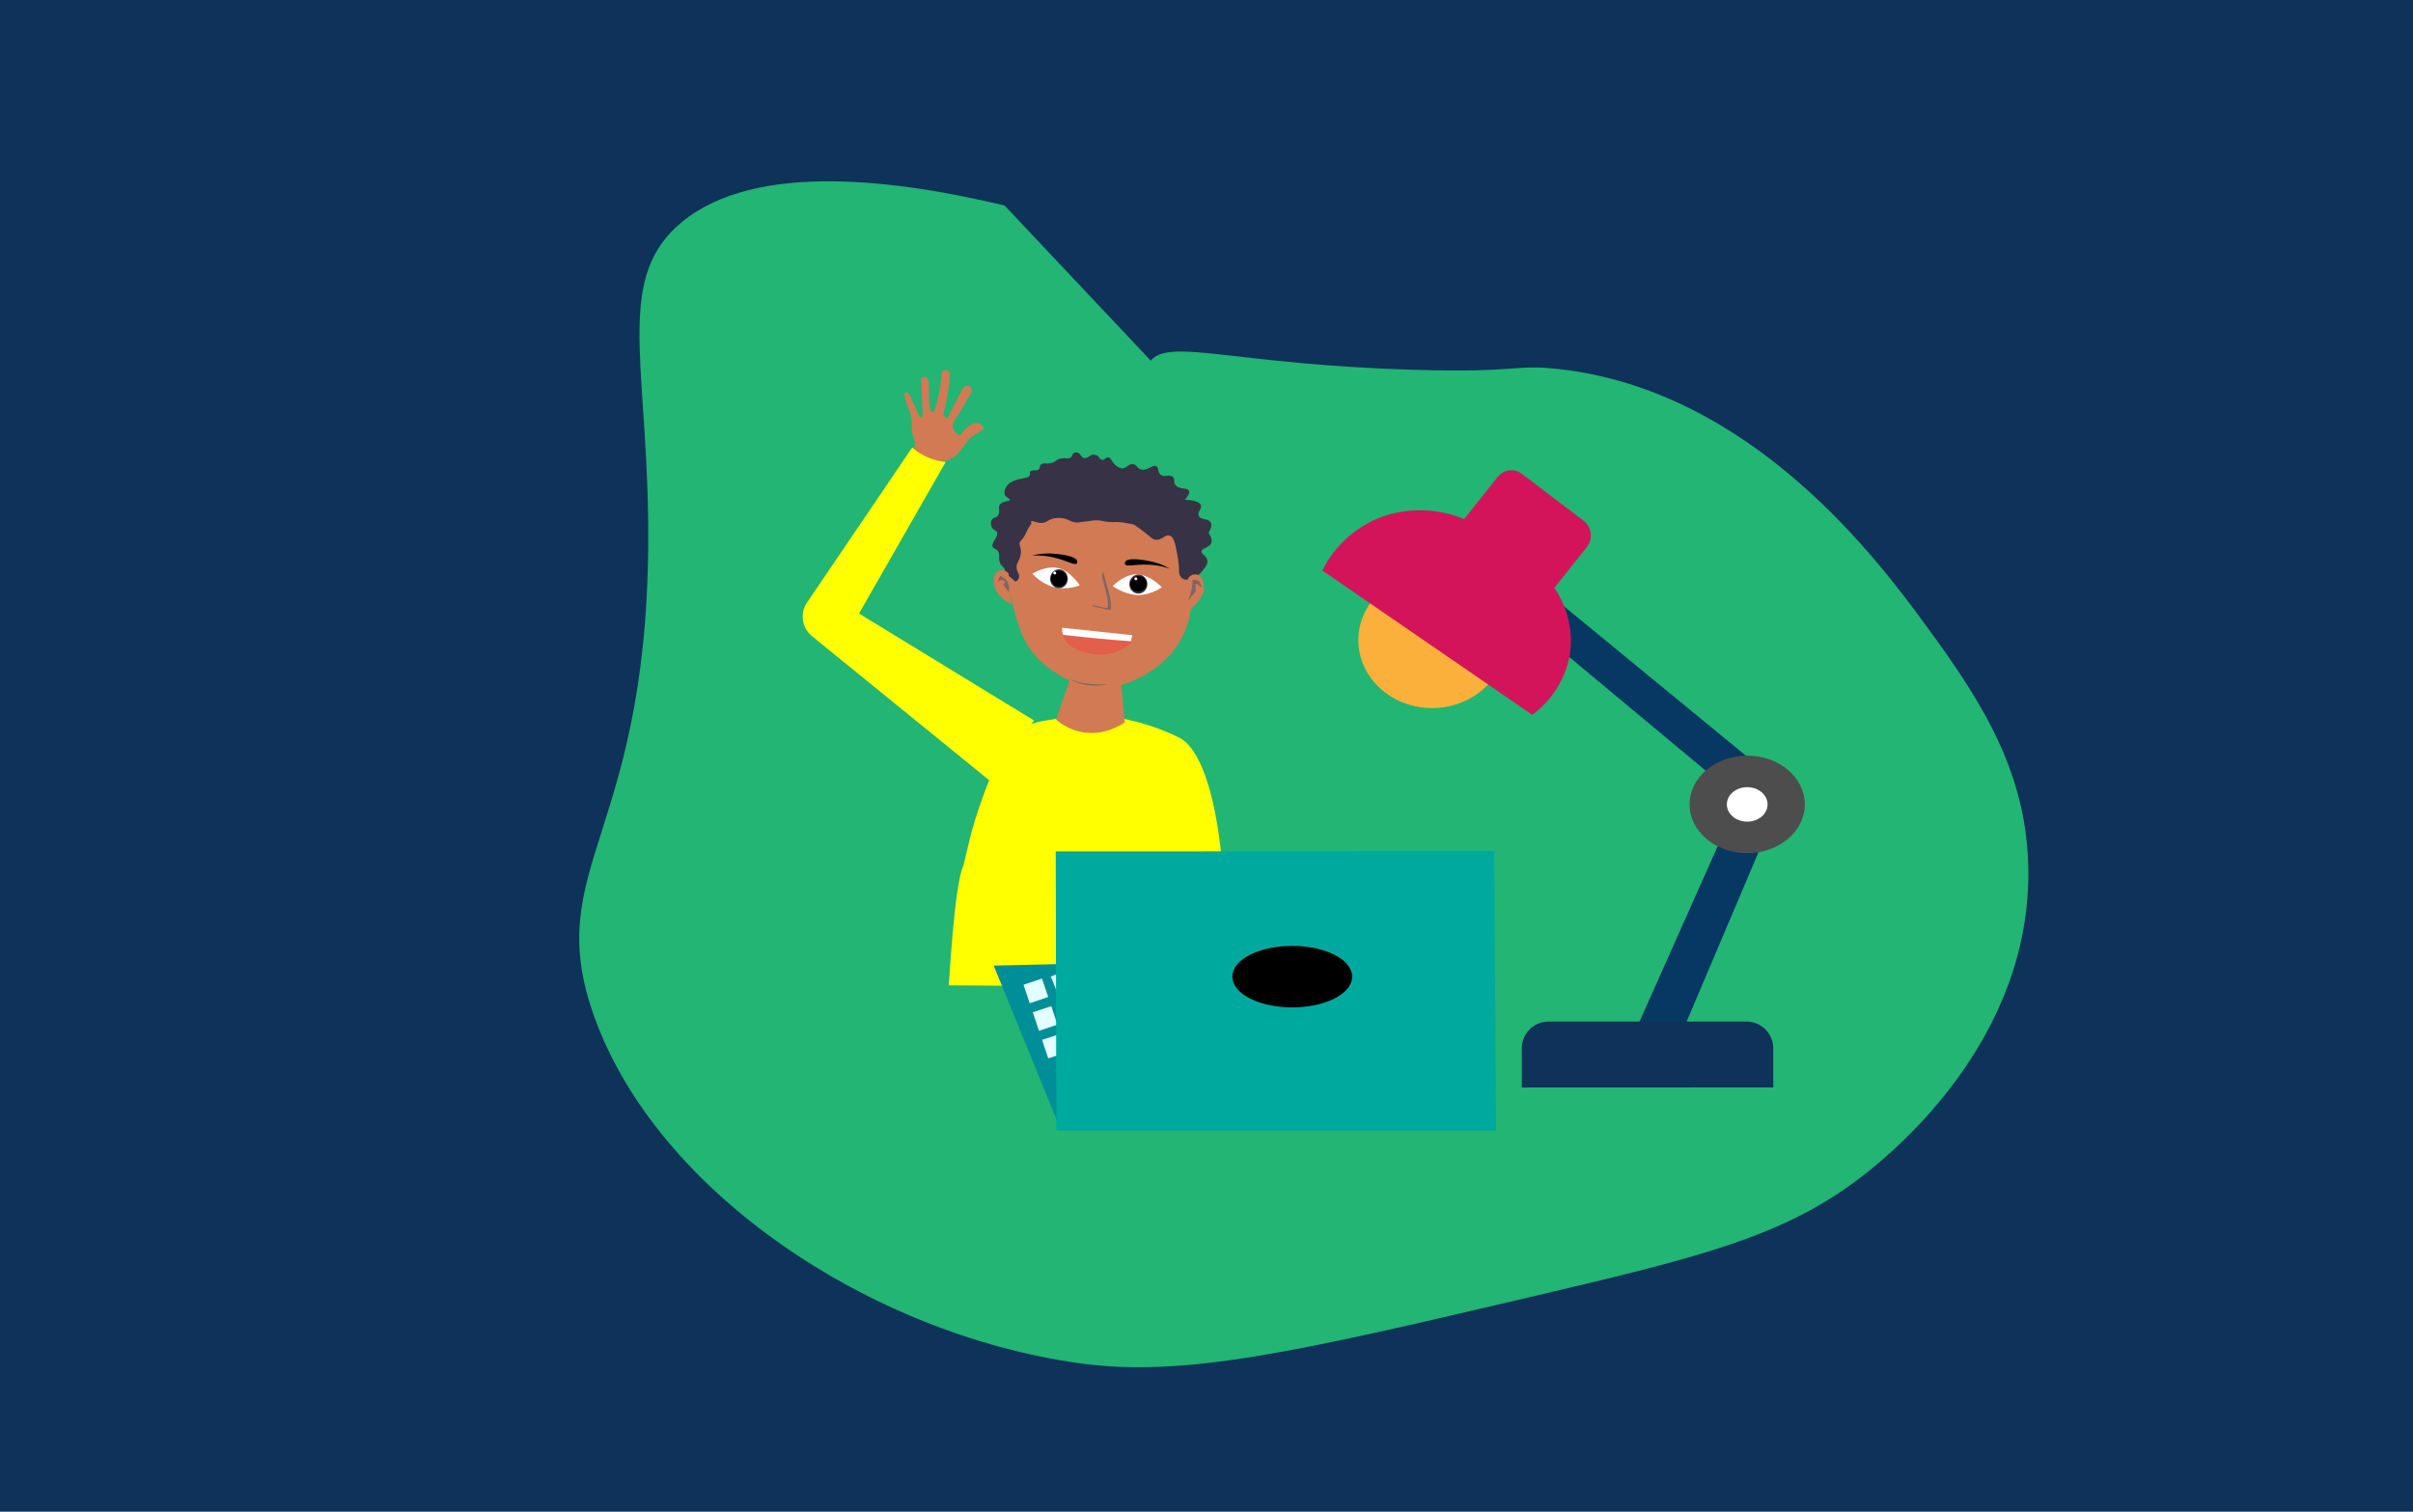
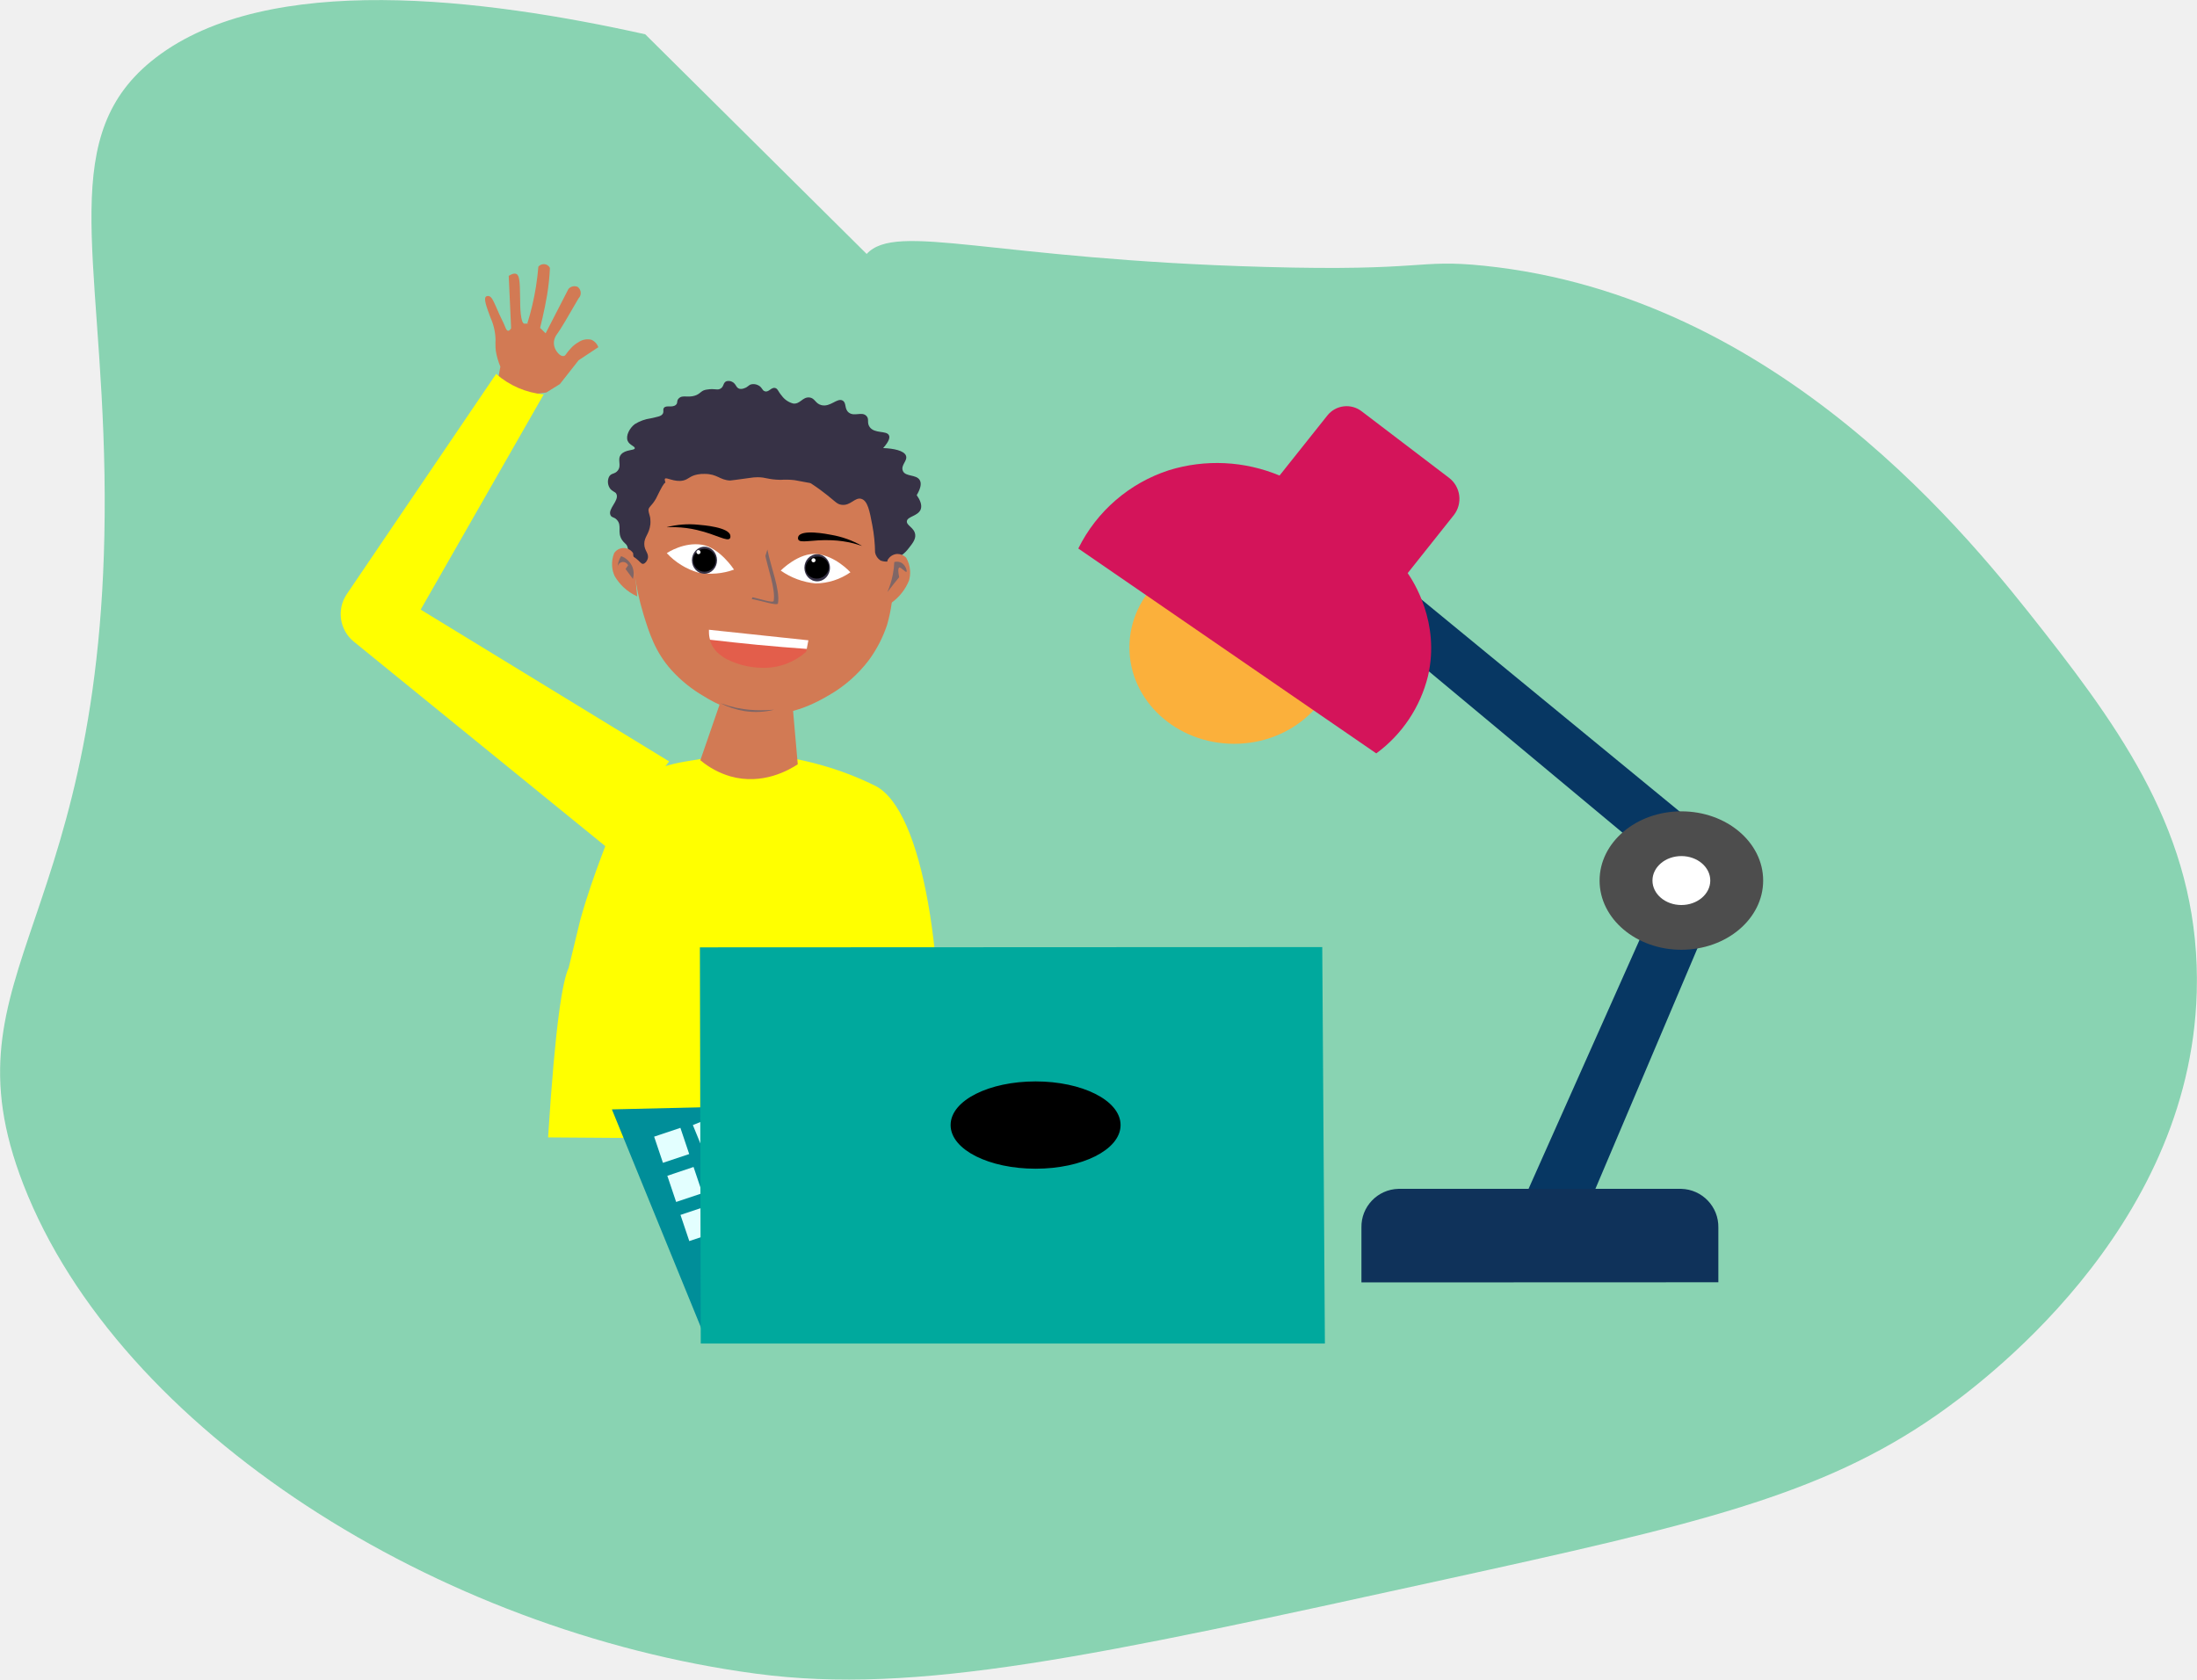
- <svg xmlns="http://www.w3.org/2000/svg" viewBox="0 0 750 470">
+ <svg xmlns="http://www.w3.org/2000/svg" viewBox="0 0 481.09 367.85">
  <defs>
-     <style>.cls-1,.cls-2{fill:#00a99d;}.cls-16,.cls-18,.cls-2,.cls-7,.cls-8{stroke:#000;stroke-miterlimit:10;}.cls-2{stroke-width:0.25px;}.cls-3{fill:#0f325a;}.cls-4{fill:#22b573;}.cls-5{fill:#ff0;}.cls-6{fill:#d27a54;}.cls-7,.cls-8{fill:none;}.cls-8{stroke-width:0.2px;}.cls-9{fill:#e35e4b;}.cls-10,.cls-18{fill:#fff;}.cls-11{fill:#373246;}.cls-12,.cls-13{fill:#7f6666;}.cls-13{opacity:0.5;}.cls-14{fill:#008e99;}.cls-15{fill:#e3ffff;}.cls-17{fill:#073763;}.cls-19{fill:#4d4d4d;}.cls-20{fill:#fbb03b;}.cls-21{fill:#d4145a;}</style>
+     <style>.cls-1{fill:#22b573;}.cls-1,.cls-10{opacity:0.5;}.cls-2{fill:#ff0;}.cls-3{fill:#d27a54;}.cls-4,.cls-5{fill:none;}.cls-14,.cls-17,.cls-4,.cls-5{stroke:#000;stroke-miterlimit:10;}.cls-5{stroke-width:0.2px;}.cls-6{fill:#e35e4b;}.cls-17,.cls-7{fill:#fff;}.cls-8{fill:#373246;}.cls-10,.cls-9{fill:#7f6666;}.cls-11{fill:#008e99;}.cls-12{fill:#e3ffff;}.cls-13{fill:#00a99d;}.cls-15{fill:#073763;}.cls-16{fill:#0f325a;}.cls-18{fill:#4d4d4d;}.cls-19{fill:#fbb03b;}.cls-20{fill:#d4145a;}</style>
  </defs>
-   <g id="Guides">
-     <rect class="cls-1" x="257.79" y="160.53" width="99.25" height="24.02" />
-     <path d="M356.54,161v23H258.29V161h98.25m1-1H257.29v25H357.54V160Z" />
-     <path class="cls-2" d="M306.51,132.26" />
-   </g>
  <g id="background">
-     <rect class="cls-3" width="750" height="470" />
-     <path class="cls-4" d="M357.67,112.13c6.11-7.12,25.69,1.2,81.61,2.84,33,1,31.15-1.78,45-.25C545.07,121.4,584.37,175,599,195c17.63,24.05,32.27,47,31.41,79.3C629,326.81,585.65,360.63,577.1,367c-23.8,17.77-49.86,24.14-101,36.15-72,16.9-108,25.35-141,20.65-65.1-9.26-130.64-53.17-150.29-107.4-17.32-47.78,18.14-56.17,16.63-155.94-.75-49.36-9.85-74.64,10.47-91.4C235,50,279.2,56,312.25,63.9" />
+     <path class="cls-1" d="M364.66,112.87c6.52-7.1,27.43,1.2,87.16,2.84,35.23,1,33.26-1.78,48-.26,64.95,6.67,106.92,60.15,122.55,80.06,18.83,24,34.46,46.88,33.54,79.11-1.48,52.42-47.8,86.16-56.93,92.53-25.41,17.73-53.25,24.08-107.88,36.06-76.9,16.86-115.35,25.29-150.63,20.6C271,414.57,201,370.77,180,316.66c-18.49-47.66,19.38-56,17.76-155.57-.8-49.24-10.51-74.46,11.19-91.18,24.71-19,71.92-13,107.22-5.15" transform="translate(-174.88 -57.25)" />
  </g>
  <g id="Boy_Body" data-name="Boy Body">
-     <path class="cls-5" d="M294.9,306.35c1.6-25.32,3.2-34.38,4.51-37.14l2.52-10.42c1.56-5.6,3.14-9.91,4.48-13.55,4.06-11,6.74-14.68,7.89-16l.29-.33c3.17-3.48,6.93-4.27,10.43-4.89,4.86-.86,9.43-1.43,13.73-1.78a68.85,68.85,0,0,1,16.09,2.61,67.64,67.64,0,0,1,11.82,4.56c10.17,5.37,15.81,37.24,13.73,77.56" />
-     <path class="cls-6" d="M333.24,209.28q-2.49,7.23-5,14.47a18.15,18.15,0,0,0,6.58,3.53c7.05,2,12.89-1.42,14.75-2.64l-1.14-13" />
+     <path class="cls-2" d="M294.9,306.35c1.6-25.32,3.2-34.38,4.51-37.14l2.52-10.42c1.56-5.6,3.14-9.91,4.48-13.55,4.06-11,6.74-14.68,7.89-16l.29-.33c3.17-3.48,6.93-4.27,10.43-4.89,4.86-.86,9.43-1.43,13.73-1.78a68.85,68.85,0,0,1,16.09,2.61,67.64,67.64,0,0,1,11.82,4.56c10.17,5.37,15.81,37.24,13.73,77.56" transform="translate(-174.88 -57.25)" />
+     <path class="cls-3" d="M333.24,209.28q-2.49,7.23-5,14.47a18.15,18.15,0,0,0,6.58,3.53c7.05,2,12.89-1.42,14.75-2.64l-1.14-13" transform="translate(-174.88 -57.25)" />
  </g>
  <g id="Boy_Wave" data-name="Boy Wave">
-     <path class="cls-6" d="M283.68,141.66l.77-4.1a15.06,15.06,0,0,1-1-3.47c0-.29-.06-.63-.06-.63-.05-.81,0-1.44,0-1.77a.62.62,0,0,0,0-.12,12.35,12.35,0,0,0-1.06-4.65h0c-.95-2.53-1.6-4.3-1-4.74a.72.72,0,0,1,.5-.1c.76.08,1.07,1,2.46,4.15.37.83.81,1.62,1.15,2.46.19.49.39,1,.71,1s.51-.33.65-.55l-.52-11.47c.47-.3,1.15-.65,1.67-.42.73.32.77,1.94.82,5.16,0,2.19.09,5.57.92,5.73a5.87,5.87,0,0,0,1-.07h0l-.33,0a58.07,58.07,0,0,0,1.88-8c.24-1.54.41-3,.53-4.42a1.59,1.59,0,0,1,1.3-.55,1.5,1.5,0,0,1,1.23.83,50.76,50.76,0,0,1-.62,5.94c-.55,3.34-1.53,7.19-1.53,7.19l1.21,1.19q2.48-4.86,5-9.72a1.76,1.76,0,0,1,2-.46,1.68,1.68,0,0,1,.2,2.54c-2.3,4-3.92,6.76-4.68,7.78a3.41,3.41,0,0,0-.68,1.52,3,3,0,0,0,.2,1.61c.31.75,1.11,1.8,1.88,1.71.5-.06.52-.56,1.51-1.6a6.4,6.4,0,0,1,1.77-1.44,3.52,3.52,0,0,1,2.79-.54,2.81,2.81,0,0,1,1.55,1.64l-4.32,2.86-4.1,5.22-2.95,1.83a22.82,22.82,0,0,1-2.58.31,24.06,24.06,0,0,1-4.77-.15" />
-     <path class="cls-5" d="M321.39,224,267,190.76l26.94-47.13a18.37,18.37,0,0,1-10.42-4.49l-32.7,48.23a7.79,7.79,0,0,0,1.54,10.41l55.15,44.85" />
-     <path class="cls-6" d="M297.62,139.68" />
+     <path class="cls-3" d="M283.68,141.66l.77-4.1a15.06,15.06,0,0,1-1-3.47c0-.29-.06-.63-.06-.63-.05-.81,0-1.44,0-1.77a.62.62,0,0,0,0-.12,12.35,12.35,0,0,0-1.06-4.65h0c-.95-2.53-1.6-4.3-1-4.74a.72.72,0,0,1,.5-.1c.76.08,1.07,1,2.46,4.15.37.83.81,1.62,1.15,2.46.19.49.39,1,.71,1s.51-.33.65-.55l-.52-11.47c.47-.3,1.15-.65,1.67-.42.73.32.77,1.94.82,5.16,0,2.19.09,5.57.92,5.73a5.87,5.87,0,0,0,1-.07h0l-.33,0a58.07,58.07,0,0,0,1.88-8c.24-1.54.41-3,.53-4.42a1.59,1.59,0,0,1,1.3-.55,1.5,1.5,0,0,1,1.23.83,50.76,50.76,0,0,1-.62,5.94c-.55,3.34-1.53,7.19-1.53,7.19l1.21,1.19q2.48-4.86,5-9.72a1.76,1.76,0,0,1,2-.46,1.68,1.68,0,0,1,.2,2.54c-2.3,4-3.92,6.76-4.68,7.78a3.41,3.41,0,0,0-.68,1.52,3,3,0,0,0,.2,1.61c.31.75,1.11,1.8,1.88,1.71.5-.06.52-.56,1.51-1.6a6.4,6.4,0,0,1,1.77-1.44,3.52,3.52,0,0,1,2.79-.54,2.81,2.81,0,0,1,1.55,1.64l-4.32,2.86-4.1,5.22-2.95,1.83a22.82,22.82,0,0,1-2.58.31,24.06,24.06,0,0,1-4.77-.15" transform="translate(-174.88 -57.25)" />
+     <path class="cls-2" d="M321.39,224,267,190.76l26.94-47.13a18.37,18.37,0,0,1-10.42-4.49l-32.7,48.23a7.79,7.79,0,0,0,1.54,10.41l55.15,44.85" transform="translate(-174.88 -57.25)" />
+     <path class="cls-3" d="M297.62,139.68" transform="translate(-174.88 -57.25)" />
  </g>
  <g id="boy_head" data-name="boy head">
-     <path class="cls-6" d="M329,209.73a27.08,27.08,0,0,0,10,3.84c8.33,1.24,14.94-2.62,17.45-4.09a29.11,29.11,0,0,0,8.74-7.72,28.08,28.08,0,0,0,3.93-7.63,33.6,33.6,0,0,0,0-18.77c-3.56-11.41-15.82-23.93-31.2-22.36-10.75,1.1-20.16,8.8-24.53,19.69a56.67,56.67,0,0,0,2.39,19.09c1.28,4.17,2.59,8.29,6.15,12.25A29.44,29.44,0,0,0,329,209.73Z" />
-     <path class="cls-7" d="M465,318.62" />
-     <path class="cls-7" d="M405.89,146.17" />
-     <path class="cls-8" d="M330.4,187.77" />
+     <path class="cls-3" d="M329,209.73a27.08,27.08,0,0,0,10,3.84c8.33,1.24,14.94-2.62,17.45-4.09a29.11,29.11,0,0,0,8.74-7.72,28.08,28.08,0,0,0,3.93-7.63,33.6,33.6,0,0,0,0-18.77c-3.56-11.41-15.82-23.93-31.2-22.36-10.75,1.1-20.16,8.8-24.53,19.69a56.67,56.67,0,0,0,2.39,19.09c1.28,4.17,2.59,8.29,6.15,12.25A29.44,29.44,0,0,0,329,209.73Z" transform="translate(-174.88 -57.25)" />
+     <path class="cls-4" d="M465,318.62" transform="translate(-174.88 -57.25)" />
+     <path class="cls-4" d="M405.89,146.17" transform="translate(-174.88 -57.25)" />
+     <path class="cls-5" d="M330.4,187.77" transform="translate(-174.88 -57.25)" />
    <g id="Mouth">
-       <path class="cls-9" d="M351.41,200a13.91,13.91,0,0,1-4,2.49,14.06,14.06,0,0,1-6.15,1,17.51,17.51,0,0,1-6.78-1.66,7.82,7.82,0,0,1-1.82-1.11,6.38,6.38,0,0,1-2.14-2.71,6.26,6.26,0,0,1-.39-2.8l21.74,2.28Z" />
-       <path class="cls-10" d="M351.54,199.37q-5.27-.37-10.73-.89c-3.55-.34-7-.72-10.45-1.12a6.2,6.2,0,0,1-.24-1.79c0-.14,0-.27,0-.4l21.78,2.31C351.79,198.11,351.66,198.74,351.54,199.37Z" />
-       <path class="cls-10" d="M320.74,188.42" />
+       <path class="cls-6" d="M351.41,200a13.91,13.91,0,0,1-4,2.49,14.06,14.06,0,0,1-6.15,1,17.51,17.51,0,0,1-6.78-1.66,7.82,7.82,0,0,1-1.82-1.11,6.38,6.38,0,0,1-2.14-2.71,6.26,6.26,0,0,1-.39-2.8l21.74,2.28Z" transform="translate(-174.88 -57.25)" />
+       <path class="cls-7" d="M351.54,199.37q-5.27-.37-10.73-.89c-3.55-.34-7-.72-10.45-1.12a6.2,6.2,0,0,1-.24-1.79c0-.14,0-.27,0-.4l21.78,2.31C351.79,198.11,351.66,198.74,351.54,199.37Z" transform="translate(-174.88 -57.25)" />
+       <path class="cls-7" d="M320.74,188.42" transform="translate(-174.88 -57.25)" />
    </g>
    <g id="Boy_Eyes" data-name="Boy Eyes">
      <g id="Left">
-         <path class="cls-10" d="M335.61,182h0a14.92,14.92,0,0,1-7.83.65,15.11,15.11,0,0,1-6.89-4.26l0,0h0c.21-.14,3.82-2.49,7.72-1.83S335.61,182,335.61,182Z" />
-         <ellipse class="cls-11" cx="329.14" cy="179.95" rx="2.75" ry="2.96" />
-         <path d="M349.66,174.84c.55-1.77,6.39-.62,7.21-.46a20.71,20.71,0,0,1,6.75,2.41c0,.05-.63-.22-1.85-.54a23.3,23.3,0,0,0-4.71-.68c-4.4-.21-7.07.81-7.41-.23A.78.78,0,0,1,349.66,174.84Z" />
-         <path class="cls-10" d="M345.84,182.21h0a15.88,15.88,0,0,0,7.64,2.82,13.66,13.66,0,0,0,7.62-2.44h0c-.18-.2-3.33-3.59-7.32-4S345.84,182.21,345.84,182.21Z" />
-         <ellipse class="cls-11" cx="353.82" cy="181.6" rx="2.8" ry="2.97" />
-         <path d="M334.81,174.57c-.21-1.87-6.11-2.32-6.94-2.39a19.48,19.48,0,0,0-7,.53c0,.06.65-.05,1.91,0a23.33,23.33,0,0,1,4.71.61c4.33,1,6.74,2.7,7.27,1.78A.85.85,0,0,0,334.81,174.57Z" />
-         <ellipse cx="329.14" cy="179.95" rx="2.48" ry="2.5" />
-         <ellipse cx="353.83" cy="181.53" rx="2.57" ry="2.4" transform="translate(-39.58 123.45) rotate(-18.76)" />
+         <path class="cls-7" d="M335.61,182h0a14.92,14.92,0,0,1-7.83.65,15.11,15.11,0,0,1-6.89-4.26l0,0h0c.21-.14,3.82-2.49,7.72-1.83S335.61,182,335.61,182Z" transform="translate(-174.88 -57.25)" />
+         <ellipse class="cls-8" cx="154.26" cy="122.7" rx="2.75" ry="2.96" />
+         <path d="M349.66,174.84c.55-1.77,6.39-.62,7.21-.46a20.71,20.71,0,0,1,6.75,2.41c0,.05-.63-.22-1.85-.54a23.3,23.3,0,0,0-4.71-.68c-4.4-.21-7.07.81-7.41-.23A.78.78,0,0,1,349.66,174.84Z" transform="translate(-174.88 -57.25)" />
+         <path class="cls-7" d="M345.84,182.21h0a15.88,15.88,0,0,0,7.64,2.82,13.66,13.66,0,0,0,7.62-2.44h0c-.18-.2-3.33-3.59-7.32-4S345.84,182.21,345.84,182.21Z" transform="translate(-174.88 -57.25)" />
+         <ellipse class="cls-8" cx="178.94" cy="124.35" rx="2.8" ry="2.97" />
+         <path d="M334.81,174.57c-.21-1.87-6.11-2.32-6.94-2.39a19.48,19.48,0,0,0-7,.53c0,.06.65-.05,1.91,0a23.33,23.33,0,0,1,4.71.61c4.33,1,6.74,2.7,7.27,1.78A.85.85,0,0,0,334.81,174.57Z" transform="translate(-174.88 -57.25)" />
+         <ellipse cx="154.26" cy="122.71" rx="2.48" ry="2.5" />
+         <ellipse cx="353.83" cy="181.53" rx="2.57" ry="2.4" transform="translate(-214.47 66.21) rotate(-18.76)" />
      </g>
    </g>
-     <path class="cls-12" d="M344.37,212.69a16.23,16.23,0,0,1-6.46.29,17.53,17.53,0,0,1-5.3-1.73l1.92.61a22.86,22.86,0,0,0,3.14.68,27.19,27.19,0,0,0,5.1.23C343.44,212.75,344,212.71,344.37,212.69Z" />
-     <path class="cls-13" d="M345.47,213.27" />
-     <path class="cls-6" d="M337.25,196.49" />
-     <path class="cls-6" d="M377.21,186.94" />
-     <circle class="cls-10" cx="327.83" cy="178.16" r="0.45" />
-     <circle class="cls-10" cx="353.03" cy="179.95" r="0.45" />
+     <path class="cls-9" d="M344.37,212.69a16.23,16.23,0,0,1-6.46.29,17.53,17.53,0,0,1-5.3-1.73l1.92.61a22.86,22.86,0,0,0,3.14.68,27.19,27.19,0,0,0,5.1.23C343.44,212.75,344,212.71,344.37,212.69Z" transform="translate(-174.88 -57.25)" />
+     <path class="cls-10" d="M345.47,213.27" transform="translate(-174.88 -57.25)" />
+     <path class="cls-3" d="M337.25,196.49" transform="translate(-174.88 -57.25)" />
+     <path class="cls-3" d="M377.21,186.94" transform="translate(-174.88 -57.25)" />
+     <circle class="cls-7" cx="152.95" cy="120.92" r="0.45" />
+     <circle class="cls-7" cx="178.14" cy="122.7" r="0.45" />
  </g>
  <g id="boy_hair" data-name="boy hair">
-     <path class="cls-7" d="M356.68,154" />
-     <path class="cls-11" d="M316.69,179.7c.42-1.25-.73-1.76-.73-3.33s1.06-2.08,1.33-4.26a5.47,5.47,0,0,0,0-1.09c0-.67-.39-1.43-.41-2,0-.79.65-.84,1.64-2.56.08-.15.34-.66.85-1.7,0,0,.91-1.85,1.21-1.78h0c.07,0-.22-.62-.1-.86.25-.47,2.06.8,4,.37,1.22-.28,1.42-1,3.14-1.33a7,7,0,0,1,1.56-.12c2.81,0,3.24,1.33,5.56,1.45.17,0,1.56-.19,4.33-.57a10.2,10.2,0,0,1,1.73-.15c1.83,0,2.16.51,5,.57a16.58,16.58,0,0,1,3.07.07c1.31.23,2.45.44,3.36.62a.77.77,0,0,1,.28.12c1.53,1,2.7,1.9,3.48,2.52,1.81,1.43,2.18,2,3.14,2.13,2,.3,2.94-1.71,4.35-1.3s1.83,2.67,2.41,5.75a34.45,34.45,0,0,1,.61,6,2.72,2.72,0,0,0,1.2,1.76,3.43,3.43,0,0,0,3-.25,7.37,7.37,0,0,0,3.14-2.41c.86-1.08,1.57-2,1.45-3-.17-1.58-2-2-1.82-3s2.37-1.07,3-2.48c.41-1-.16-2.19-.85-3.18.73-1.23,1.15-2.45.67-3.28-.74-1.3-3.12-.71-3.69-2s1.08-2.22.67-3.35-2.72-1.59-5-1.68c1.43-1.61,1.47-2.38,1.27-2.79-.52-1.11-3.14-.29-4.23-1.83-.68-.95,0-1.75-.73-2.44-1-1-2.63.24-3.86-.73-1-.82-.43-2.1-1.32-2.61-1.2-.68-2.66,1.49-4.65,1-1.39-.35-1.38-1.56-2.66-1.68-1.49-.13-2,1.5-3.5,1.33a4.49,4.49,0,0,1-2.54-1.73c-.81-.95-.85-1.55-1.45-1.68-.86-.19-1.37,1-2.22.73-.65-.17-.57-.9-1.49-1.33a2.26,2.26,0,0,0-1.49-.2c-.65.17-.71.59-1.52.85a1.8,1.8,0,0,1-1.09.12c-.78-.22-.71-1.11-1.61-1.53a1.7,1.7,0,0,0-1.21-.12c-.78.28-.53,1.15-1.29,1.61s-1.16-.09-3,.22a2.92,2.92,0,0,0-.72.18c-.76.33-1,1-2.36,1.26s-2.3-.21-3,.41-.17,1-.72,1.5c-.81.69-2.07,0-2.6.64-.31.38,0,.72-.23,1.24-.35.68-1.28.73-2.67,1.07a8.94,8.94,0,0,0-3.5,1.27c-1.13.86-2,2.49-1.57,3.64.41,1,1.66,1.18,1.57,1.67s-2.07.22-3,1.33.19,2.35-.72,3.52c-.67.87-1.47.49-1.93,1.4a2.57,2.57,0,0,0,.36,2.7,3.38,3.38,0,0,0,.55.43c.39.27.56.28.71.59.71,1.47-2,3.32-1.26,4.7.29.57.75.29,1.39,1,1.15,1.27,0,2.62,1.08,4.34.44.68.87.85,1.12,1.29a2.09,2.09,0,0,1,.15.44,6.82,6.82,0,0,1,.16,1c.07.46.71.63,1.65,1.36s1.13,1.24,1.57,1.19S316.54,180.14,316.69,179.7Z" />
-     <path class="cls-12" d="M342.92,177.61c.77,3.93,2.81,8.81,2.32,11.78-.11.64-3.82-.63-5.73-.94" />
-     <path class="cls-6" d="M342.3,178.16c.67,3.57,2.44,8,2,10.69-.09.58-3.33-.57-5-.86" />
-     <path class="cls-11" d="M314.44,183.5" />
-     <path class="cls-11" d="M312.5,179.39" />
+     <path class="cls-4" d="M356.68,154" transform="translate(-174.88 -57.25)" />
+     <path class="cls-8" d="M316.69,179.7c.42-1.25-.73-1.76-.73-3.33s1.06-2.08,1.33-4.26a5.47,5.47,0,0,0,0-1.09c0-.67-.39-1.43-.41-2,0-.79.65-.84,1.64-2.56.08-.15.34-.66.85-1.7,0,0,.91-1.85,1.21-1.78h0c.07,0-.22-.62-.1-.86.25-.47,2.06.8,4,.37,1.22-.28,1.42-1,3.14-1.33a7,7,0,0,1,1.56-.12c2.81,0,3.24,1.33,5.56,1.45.17,0,1.56-.19,4.33-.57a10.2,10.2,0,0,1,1.73-.15c1.83,0,2.16.51,5,.57a16.58,16.58,0,0,1,3.07.07c1.31.23,2.45.44,3.36.62a.77.77,0,0,1,.28.12c1.53,1,2.7,1.9,3.48,2.52,1.81,1.43,2.18,2,3.14,2.13,2,.3,2.94-1.71,4.35-1.3s1.83,2.67,2.41,5.75a34.45,34.45,0,0,1,.61,6,2.72,2.72,0,0,0,1.2,1.76,3.43,3.43,0,0,0,3-.25,7.37,7.37,0,0,0,3.14-2.41c.86-1.08,1.57-2,1.45-3-.17-1.58-2-2-1.82-3s2.37-1.07,3-2.48c.41-1-.16-2.19-.85-3.18.73-1.23,1.15-2.45.67-3.28-.74-1.3-3.12-.71-3.69-2s1.08-2.22.67-3.35-2.72-1.59-5-1.68c1.43-1.61,1.47-2.38,1.27-2.79-.52-1.11-3.14-.29-4.23-1.83-.68-.95,0-1.75-.73-2.44-1-1-2.63.24-3.86-.73-1-.82-.43-2.1-1.32-2.61-1.2-.68-2.66,1.49-4.65,1-1.39-.35-1.38-1.56-2.66-1.68-1.49-.13-2,1.5-3.5,1.33a4.49,4.49,0,0,1-2.54-1.73c-.81-.95-.85-1.55-1.45-1.68-.86-.19-1.37,1-2.22.73-.65-.17-.57-.9-1.49-1.33a2.26,2.26,0,0,0-1.49-.2c-.65.17-.71.59-1.52.85a1.8,1.8,0,0,1-1.09.12c-.78-.22-.71-1.11-1.61-1.53a1.7,1.7,0,0,0-1.21-.12c-.78.28-.53,1.15-1.29,1.61s-1.16-.09-3,.22a2.92,2.92,0,0,0-.72.18c-.76.33-1,1-2.36,1.26s-2.3-.21-3,.41-.17,1-.72,1.5c-.81.69-2.07,0-2.6.64-.31.38,0,.72-.23,1.24-.35.68-1.28.73-2.67,1.07a8.94,8.94,0,0,0-3.5,1.27c-1.13.86-2,2.49-1.57,3.64.41,1,1.66,1.18,1.57,1.67s-2.07.22-3,1.33.19,2.35-.72,3.52c-.67.87-1.47.49-1.93,1.4a2.57,2.57,0,0,0,.36,2.7,3.38,3.38,0,0,0,.55.43c.39.27.56.28.71.59.71,1.47-2,3.32-1.26,4.7.29.57.75.29,1.39,1,1.15,1.27,0,2.62,1.08,4.34.44.68.87.85,1.12,1.29a2.09,2.09,0,0,1,.15.44,6.82,6.82,0,0,1,.16,1c.07.46.71.63,1.65,1.36s1.13,1.24,1.57,1.19S316.54,180.14,316.69,179.7Z" transform="translate(-174.88 -57.25)" />
+     <path class="cls-9" d="M342.92,177.61c.77,3.93,2.81,8.81,2.32,11.78-.11.64-3.82-.63-5.73-.94" transform="translate(-174.88 -57.25)" />
+     <path class="cls-3" d="M342.3,178.16c.67,3.57,2.44,8,2,10.69-.09.58-3.33-.57-5-.86" transform="translate(-174.88 -57.25)" />
+     <path class="cls-8" d="M314.44,183.5" transform="translate(-174.88 -57.25)" />
+     <path class="cls-8" d="M312.5,179.39" transform="translate(-174.88 -57.25)" />
  </g>
  <g id="Boy_ears" data-name="Boy ears">
-     <path class="cls-6" d="M313.51,178.38a2.49,2.49,0,0,0-4.14,0,6.3,6.3,0,0,0-.45,2.88,6.12,6.12,0,0,0,.57,2.19,11.23,11.23,0,0,0,1.93,2.42,11.08,11.08,0,0,0,3,2" />
-     <path class="cls-12" d="M310.13,181.71a4.48,4.48,0,0,1,.2-1.45,4.94,4.94,0,0,1,.56-1.21,4.27,4.27,0,0,1,2.5,2.42,4.07,4.07,0,0,1,.08,2.57l-1.61-2.17.56-.81a1.2,1.2,0,0,0-2.29.65Z" />
-     <path class="cls-11" d="M313.56,180.77" />
-     <path class="cls-6" d="M369.2,180a2.55,2.55,0,0,1,2.15-1.43,2.65,2.65,0,0,1,1.95.81,6.48,6.48,0,0,1,.86,2.79,6.33,6.33,0,0,1-.24,2.25,11.16,11.16,0,0,1-1.56,2.67,11,11,0,0,1-2.68,2.45" />
-     <path class="cls-12" d="M373.39,182.48c.15-.17-.17-1.31-.95-1.87a2.06,2.06,0,0,0-1.73-.27,18,18,0,0,1-.34,2.82,18.94,18.94,0,0,1-1.17,3.76l1.48-1.9,1.1-1.36c-.2-1-.31-1.89,0-2.1S373.18,182.68,373.39,182.48Z" />
+     <path class="cls-3" d="M313.51,178.38a2.49,2.49,0,0,0-4.14,0,6.3,6.3,0,0,0-.45,2.88,6.12,6.12,0,0,0,.57,2.19,11.23,11.23,0,0,0,1.93,2.42,11.08,11.08,0,0,0,3,2" transform="translate(-174.88 -57.25)" />
+     <path class="cls-9" d="M310.13,181.71a4.48,4.48,0,0,1,.2-1.45,4.94,4.94,0,0,1,.56-1.21,4.27,4.27,0,0,1,2.5,2.42,4.07,4.07,0,0,1,.08,2.57l-1.61-2.17.56-.81a1.2,1.2,0,0,0-2.29.65Z" transform="translate(-174.88 -57.25)" />
+     <path class="cls-8" d="M313.56,180.77" transform="translate(-174.88 -57.25)" />
+     <path class="cls-3" d="M369.2,180a2.55,2.55,0,0,1,2.15-1.43,2.65,2.65,0,0,1,1.95.81,6.48,6.48,0,0,1,.86,2.79,6.33,6.33,0,0,1-.24,2.25,11.16,11.16,0,0,1-1.56,2.67,11,11,0,0,1-2.68,2.45" transform="translate(-174.88 -57.25)" />
+     <path class="cls-9" d="M373.39,182.48c.15-.17-.17-1.31-.95-1.87a2.06,2.06,0,0,0-1.73-.27,18,18,0,0,1-.34,2.82,18.94,18.94,0,0,1-1.17,3.76l1.48-1.9,1.1-1.36c-.2-1-.31-1.89,0-2.1S373.18,182.68,373.39,182.48Z" transform="translate(-174.88 -57.25)" />
  </g>
  <g id="Laptop">
-     <path class="cls-14" d="M329.81,351.5l-20.94-51.28,24.92-.59" />
+     <path class="cls-11" d="M329.81,351.5l-20.94-51.28,24.92-.59" transform="translate(-174.88 -57.25)" />
    <g id="Keys">
-       <polygon class="cls-15" points="325.8 309.99 320.05 311.92 318.12 306.18 323.87 304.26 325.8 309.99" />
-       <polygon class="cls-15" points="328.68 318.56 322.94 320.49 321.01 314.75 326.75 312.83 328.68 318.56" />
-       <polygon class="cls-15" points="331.57 327.13 325.82 329.06 323.89 323.32 329.64 321.4 331.57 327.13" />
-       <polygon class="cls-15" points="334.5 306.97 328.89 309.25 326.61 303.64 332.22 301.37 334.5 306.97" />
+       <polygon class="cls-12" points="150.92 252.75 145.17 254.67 143.24 248.94 148.99 247.01 150.92 252.75" />
+       <polygon class="cls-12" points="153.8 261.32 148.06 263.24 146.13 257.51 151.87 255.58 153.8 261.32" />
+       <polygon class="cls-12" points="156.69 269.89 150.94 271.81 149.01 266.08 154.76 264.15 156.69 269.89" />
+       <polygon class="cls-12" points="159.62 249.72 154.01 252 151.72 246.4 157.34 244.12 159.62 249.72" />
    </g>
-     <path class="cls-1" d="M328.14,264.73q.09,43.39.19,86.77H465q-.3-43.41-.58-86.83Z" />
-     <ellipse class="cls-16" cx="401.65" cy="303.65" rx="18.11" ry="9.06" />
+     <path class="cls-13" d="M328.14,264.73q.09,43.39.19,86.77H465q-.3-43.41-.58-86.83Z" transform="translate(-174.88 -57.25)" />
+     <ellipse class="cls-14" cx="226.77" cy="246.4" rx="18.11" ry="9.06" />
  </g>
  <g id="Lamp">
-     <polyline class="cls-17" points="536.31 257.68 508.86 319.26 523.9 318.41 548.71 259.91 534.1 262.63" />
-     <path class="cls-3" d="M473,338.11v-12a8.31,8.31,0,0,1,8.11-8.49h61.91a8.34,8.34,0,0,1,8.14,8.52v11.94Z" />
-     <path class="cls-17" d="M530.51,239.9,475.43,194l6.87-8.62,66.33,54.49H530.51" />
-     <path class="cls-18" d="M525.15,314.89" />
-     <ellipse class="cls-19" cx="543.06" cy="250.1" rx="17.91" ry="15.16" />
-     <ellipse class="cls-10" cx="543.06" cy="250.1" rx="6.33" ry="5.36" />
-     <ellipse class="cls-20" cx="445.13" cy="199.04" rx="22.94" ry="21.11" />
-     <path class="cls-21" d="M476.25,222.25,411,177.38a33.75,33.75,0,0,1,19.86-17.15,35.62,35.62,0,0,1,24.21,1.17l10.49-13.18a5.39,5.39,0,0,1,7.53-.86l19.07,14.52a5.79,5.79,0,0,1,1.1,8.15l-10.13,12.74c1.14,1.66,7.19,10.79,4.43,22.61A29.85,29.85,0,0,1,476.25,222.25Z" />
+     <polyline class="cls-15" points="361.43 200.43 333.98 262.02 349.02 261.16 373.83 202.67 359.22 205.38" />
+     <path class="cls-16" d="M473,338.11v-12a8.31,8.31,0,0,1,8.11-8.49h61.91a8.34,8.34,0,0,1,8.14,8.52v11.94Z" transform="translate(-174.88 -57.25)" />
+     <path class="cls-15" d="M530.51,239.9,475.43,194l6.87-8.62,66.33,54.49H530.51" transform="translate(-174.88 -57.25)" />
+     <path class="cls-17" d="M525.15,314.89" transform="translate(-174.88 -57.25)" />
+     <ellipse class="cls-18" cx="368.18" cy="192.85" rx="17.91" ry="15.16" />
+     <ellipse class="cls-7" cx="368.18" cy="192.85" rx="6.33" ry="5.36" />
+     <ellipse class="cls-19" cx="270.25" cy="141.79" rx="22.94" ry="21.11" />
+     <path class="cls-20" d="M476.25,222.25,411,177.38a33.75,33.75,0,0,1,19.86-17.15,35.62,35.62,0,0,1,24.21,1.17l10.49-13.18a5.39,5.39,0,0,1,7.53-.86l19.07,14.52a5.79,5.79,0,0,1,1.1,8.15l-10.13,12.74c1.14,1.66,7.19,10.79,4.43,22.61A29.85,29.85,0,0,1,476.25,222.25Z" transform="translate(-174.88 -57.25)" />
  </g>
</svg>
